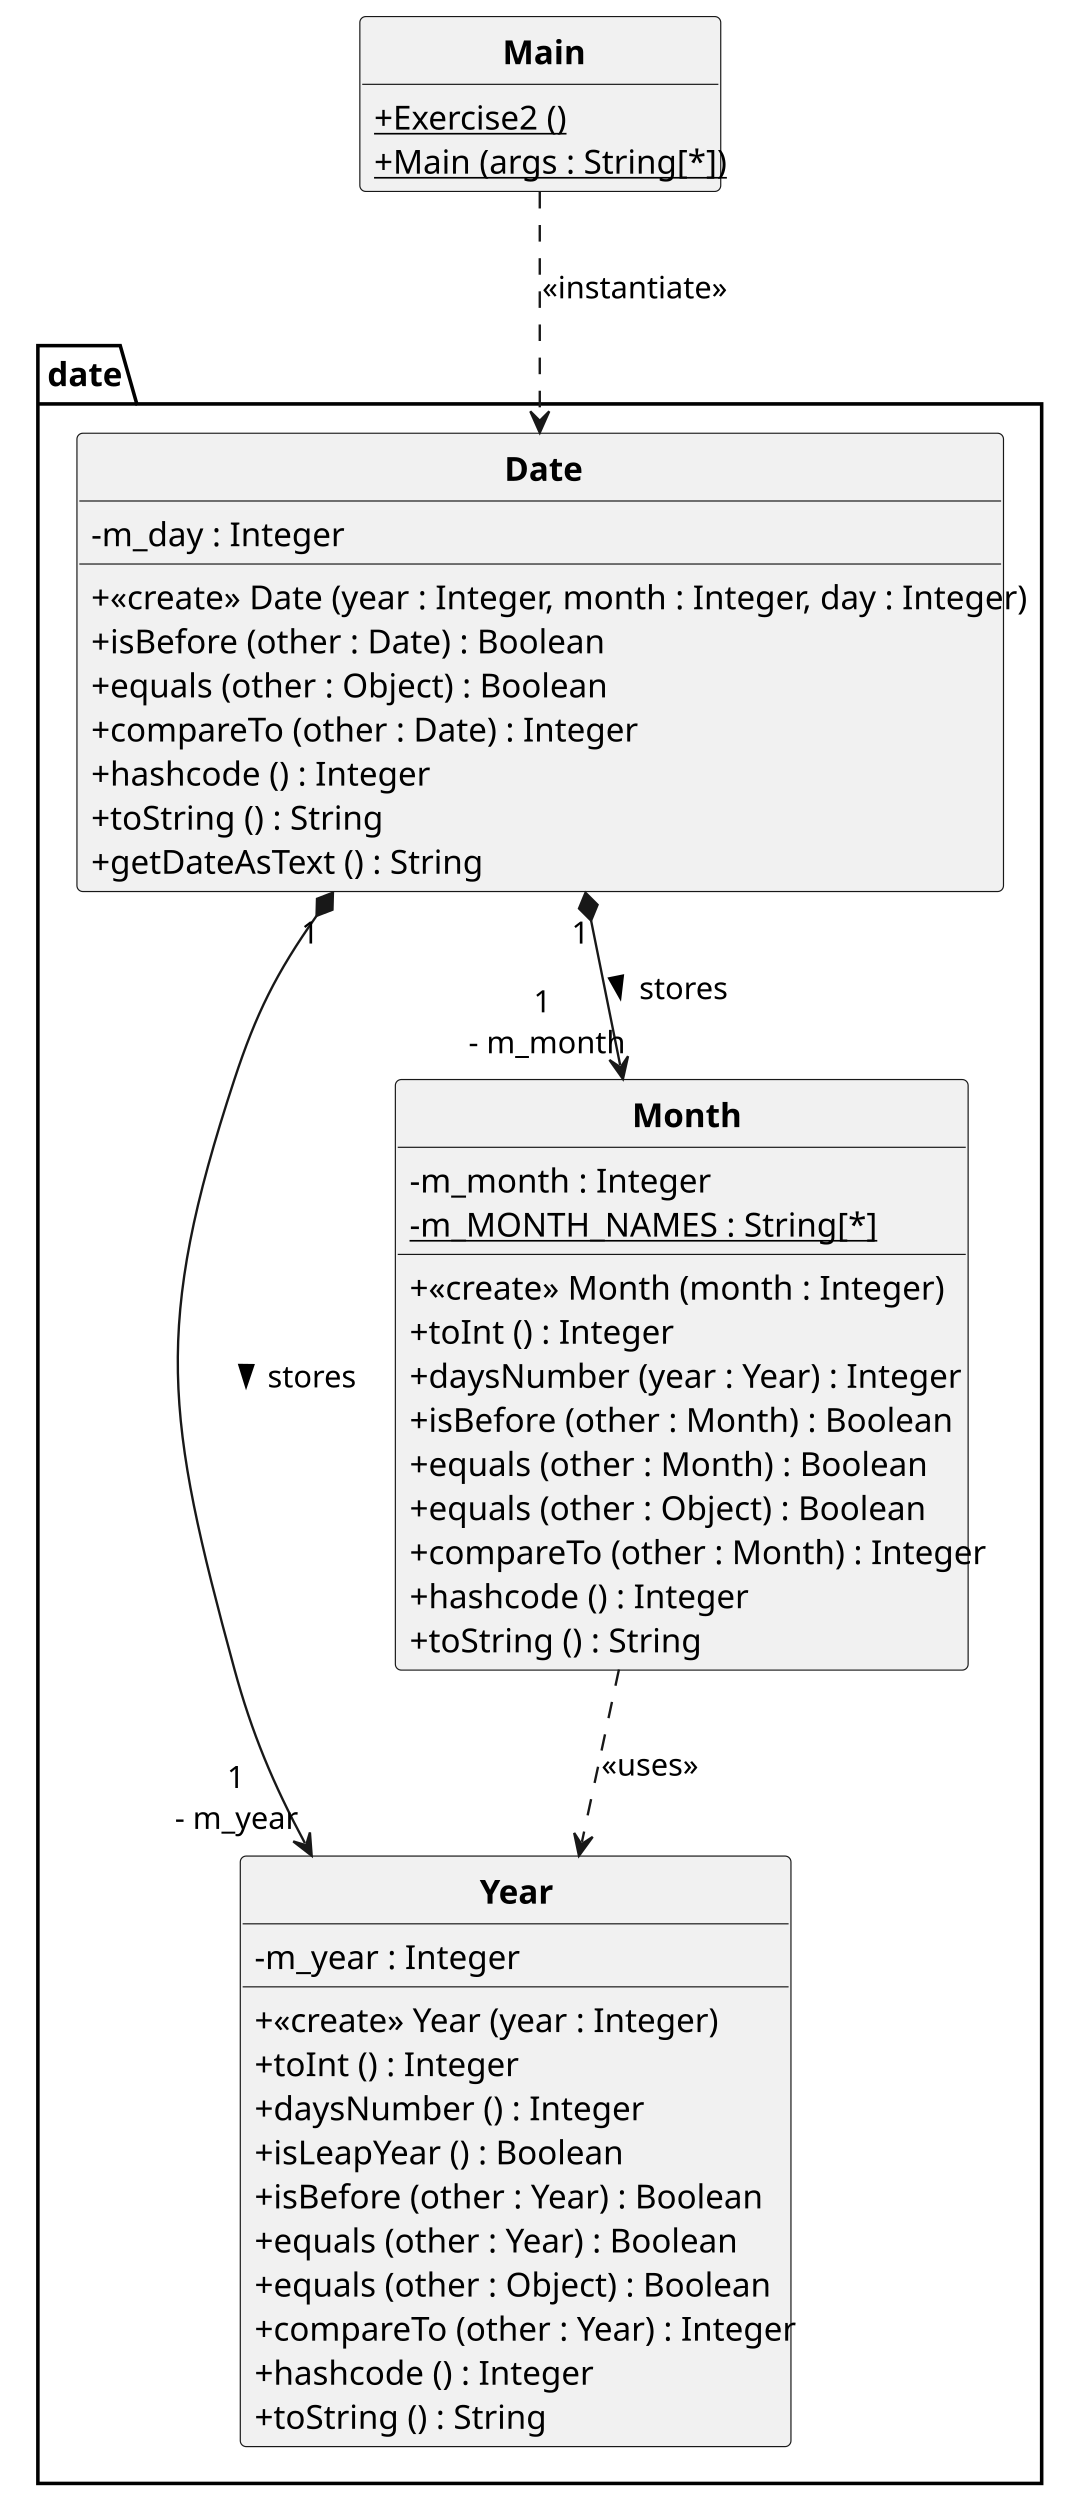
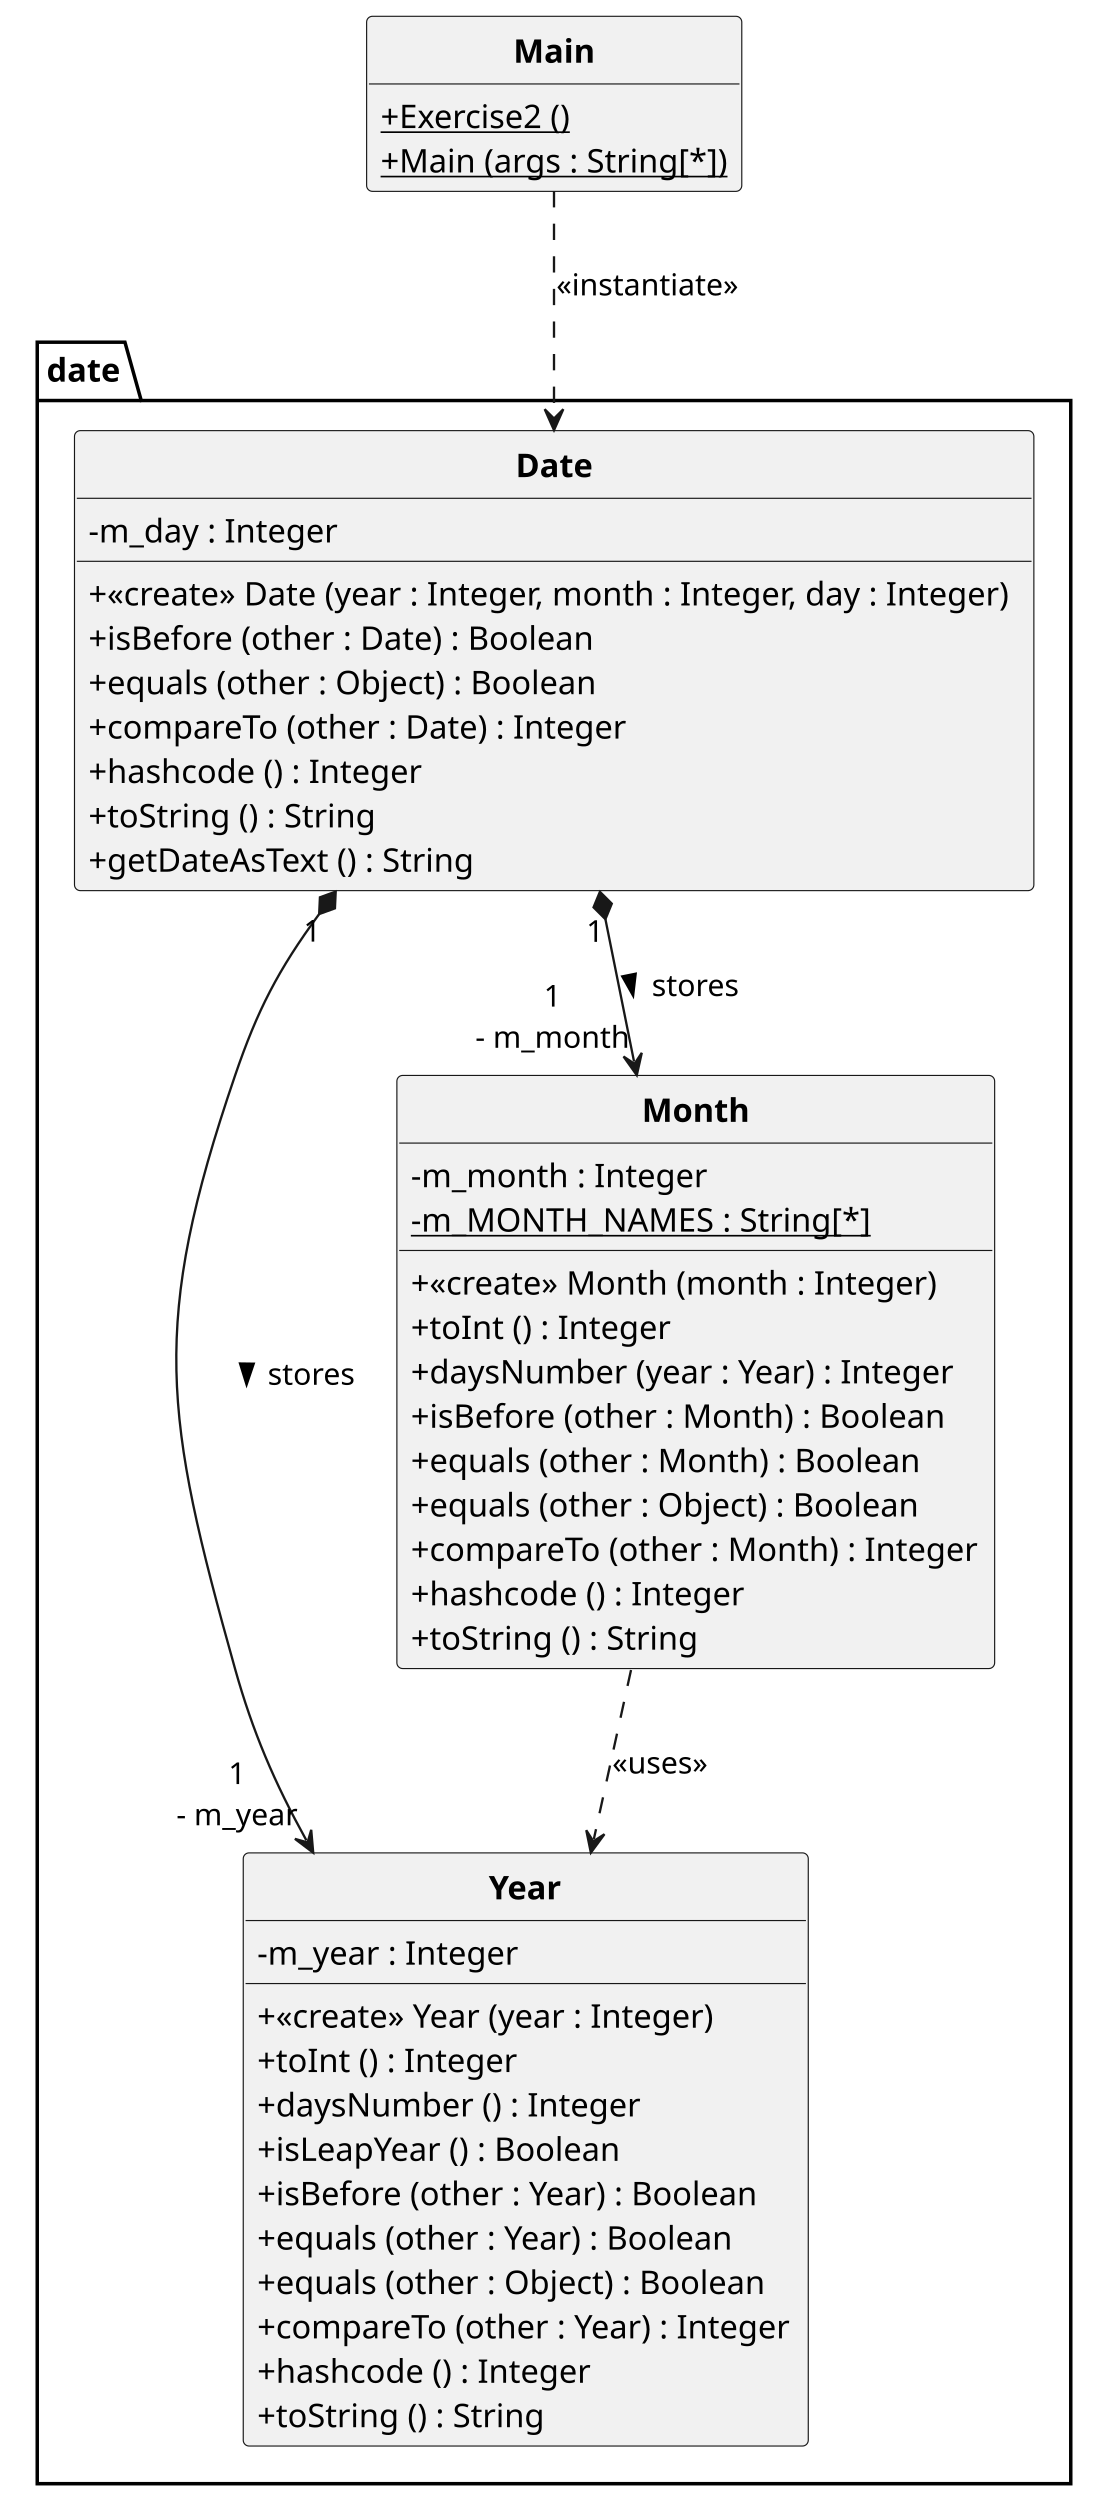
- <svg xmlns="http://www.w3.org/2000/svg" contentStyleType="text/css" data-diagram-type="CLASS" height="1056px" preserveAspectRatio="none" style="width:457px;height:1056px;background:#FFFFFF;" version="1.1" viewBox="0 0 457 1056" width="457px" zoomAndPan="magnify">
+ <svg xmlns="http://www.w3.org/2000/svg" contentStyleType="text/css" data-diagram-type="CLASS" height="1074px" preserveAspectRatio="none" style="width:477px;height:1074px;background:#FFFFFF;" version="1.1" viewBox="0 0 477 1074" width="477px" zoomAndPan="magnify">
  <defs />
  <g>
    <g class="cluster" data-entity="date" data-uid="ent0002" id="cluster_date">
-       <polygon fill="none" points="16,146,50.786,146,57.786,170.621,440,170.621,440,1049,16,1049,16,146" style="stroke:#000000;stroke-width:1.5;" />
-       <line style="stroke:#000000;stroke-width:1.5;" x1="16" x2="57.786" y1="170.621" y2="170.621" />
-       <text fill="#000000" font-family="sans-serif" font-size="14" font-weight="bold" lengthAdjust="spacing" textLength="28.786" x="20" y="163.107">date</text>
+       <polygon fill="none" points="16,147,53.668,147,60.668,172.068,460,172.068,460,1067,16,1067,16,147" style="stroke:#000000;stroke-width:1.5;" />
+       <line style="stroke:#000000;stroke-width:1.5;" x1="16" x2="60.668" y1="172.068" y2="172.068" />
+       <text fill="#000000" font-family="sans-serif" font-size="14" font-weight="bold" lengthAdjust="spacing" textLength="31.668" x="20" y="163.966">date</text>
    </g>
    <g class="entity" data-entity="Year" data-source-line="9" data-uid="ent0003" id="entity_Year">
-       <rect fill="#F1F1F1" height="249.453" rx="2.5" ry="2.5" style="stroke:#181818;stroke-width:0.5;" width="232.602" x="101.5" y="784" />
-       <text fill="#000000" font-family="sans-serif" font-size="14" font-weight="bold" lengthAdjust="spacing" textLength="30.358" x="202.622" y="804.107">Year</text>
-       <line style="stroke:#181818;stroke-width:0.5;" x1="102.5" x2="333.103" y1="812.621" y2="812.621" />
-       <text fill="#000000" font-family="sans-serif" font-size="14" lengthAdjust="spacing" textLength="106.6" x="107.5" y="831.729">-m_year : Integer</text>
-       <line style="stroke:#181818;stroke-width:0.5;" x1="102.5" x2="333.103" y1="839.242" y2="839.242" />
-       <text fill="#000000" font-family="sans-serif" font-size="14" lengthAdjust="spacing" textLength="191.823" x="107.5" y="858.35">+«create» Year (year : Integer)</text>
-       <text fill="#000000" font-family="sans-serif" font-size="14" lengthAdjust="spacing" textLength="103.886" x="107.5" y="876.971">+toInt () : Integer</text>
-       <text fill="#000000" font-family="sans-serif" font-size="14" lengthAdjust="spacing" textLength="156.01" x="107.5" y="895.592">+daysNumber () : Integer</text>
-       <text fill="#000000" font-family="sans-serif" font-size="14" lengthAdjust="spacing" textLength="155.265" x="107.5" y="914.213">+isLeapYear () : Boolean</text>
-       <text fill="#000000" font-family="sans-serif" font-size="14" lengthAdjust="spacing" textLength="208.947" x="107.5" y="932.834">+isBefore (other : Year) : Boolean</text>
-       <text fill="#000000" font-family="sans-serif" font-size="14" lengthAdjust="spacing" textLength="198.844" x="107.5" y="951.455">+equals (other : Year) : Boolean</text>
-       <text fill="#000000" font-family="sans-serif" font-size="14" lengthAdjust="spacing" textLength="209.733" x="107.5" y="970.076">+equals (other : Object) : Boolean</text>
-       <text fill="#000000" font-family="sans-serif" font-size="14" lengthAdjust="spacing" textLength="220.602" x="107.5" y="988.697">+compareTo (other : Year) : Integer</text>
-       <text fill="#000000" font-family="sans-serif" font-size="14" lengthAdjust="spacing" textLength="137.361" x="107.5" y="1007.318">+hashcode () : Integer</text>
-       <text fill="#000000" font-family="sans-serif" font-size="14" lengthAdjust="spacing" textLength="117.879" x="107.5" y="1025.939">+toString () : String</text>
+       <rect fill="#F1F1F1" height="254.815" rx="2.5" ry="2.5" style="stroke:#181818;stroke-width:0.5;" width="242.733" x="104.5" y="796" />
+       <text fill="#000000" font-family="sans-serif" font-size="14" font-weight="bold" lengthAdjust="spacing" textLength="31.822" x="209.956" y="815.966">Year</text>
+       <line style="stroke:#181818;stroke-width:0.5;" x1="105.5" x2="346.233" y1="825.068" y2="825.068" />
+       <text fill="#000000" font-family="sans-serif" font-size="14" lengthAdjust="spacing" textLength="112.154" x="110.5" y="844.034">-m_year : Integer</text>
+       <line style="stroke:#181818;stroke-width:0.5;" x1="105.5" x2="346.233" y1="852.136" y2="852.136" />
+       <text fill="#000000" font-family="sans-serif" font-size="14" lengthAdjust="spacing" textLength="196.937" x="110.5" y="871.102">+«create» Year (year : Integer)</text>
+       <text fill="#000000" font-family="sans-serif" font-size="14" lengthAdjust="spacing" textLength="111.692" x="110.5" y="890.17">+toInt () : Integer</text>
+       <text fill="#000000" font-family="sans-serif" font-size="14" lengthAdjust="spacing" textLength="164.695" x="110.5" y="909.238">+daysNumber () : Integer</text>
+       <text fill="#000000" font-family="sans-serif" font-size="14" lengthAdjust="spacing" textLength="156.603" x="110.5" y="928.306">+isLeapYear () : Boolean</text>
+       <text fill="#000000" font-family="sans-serif" font-size="14" lengthAdjust="spacing" textLength="215.753" x="110.5" y="947.373">+isBefore (other : Year) : Boolean</text>
+       <text fill="#000000" font-family="sans-serif" font-size="14" lengthAdjust="spacing" textLength="204.805" x="110.5" y="966.441">+equals (other : Year) : Boolean</text>
+       <text fill="#000000" font-family="sans-serif" font-size="14" lengthAdjust="spacing" textLength="218.175" x="110.5" y="985.509">+equals (other : Object) : Boolean</text>
+       <text fill="#000000" font-family="sans-serif" font-size="14" lengthAdjust="spacing" textLength="230.733" x="110.5" y="1004.577">+compareTo (other : Year) : Integer</text>
+       <text fill="#000000" font-family="sans-serif" font-size="14" lengthAdjust="spacing" textLength="143.275" x="110.5" y="1023.645">+hashcode () : Integer</text>
+       <text fill="#000000" font-family="sans-serif" font-size="14" lengthAdjust="spacing" textLength="123.395" x="110.5" y="1042.713">+toString () : String</text>
    </g>
    <g class="entity" data-entity="Month" data-source-line="24" data-uid="ent0004" id="entity_Month">
-       <rect fill="#F1F1F1" height="249.453" rx="2.5" ry="2.5" style="stroke:#181818;stroke-width:0.5;" width="241.94" x="167" y="456" />
-       <text fill="#000000" font-family="sans-serif" font-size="14" font-weight="bold" lengthAdjust="spacing" textLength="41.98" x="266.981" y="476.107">Month</text>
-       <line style="stroke:#181818;stroke-width:0.5;" x1="168" x2="407.94" y1="484.621" y2="484.621" />
-       <text fill="#000000" font-family="sans-serif" font-size="14" lengthAdjust="spacing" textLength="118.275" x="173" y="503.728">-m_month : Integer</text>
-       <text fill="#000000" font-family="sans-serif" font-size="14" lengthAdjust="spacing" text-decoration="underline" textLength="194.476" x="173" y="522.35">-m_MONTH_NAMES : String[*]</text>
-       <line style="stroke:#181818;stroke-width:0.5;" x1="168" x2="407.94" y1="529.863" y2="529.863" />
-       <text fill="#000000" font-family="sans-serif" font-size="14" lengthAdjust="spacing" textLength="212.837" x="173" y="548.971">+«create» Month (month : Integer)</text>
-       <text fill="#000000" font-family="sans-serif" font-size="14" lengthAdjust="spacing" textLength="103.886" x="173" y="567.592">+toInt () : Integer</text>
-       <text fill="#000000" font-family="sans-serif" font-size="14" lengthAdjust="spacing" textLength="224.485" x="173" y="586.213">+daysNumber (year : Year) : Integer</text>
-       <text fill="#000000" font-family="sans-serif" font-size="14" lengthAdjust="spacing" textLength="218.285" x="173" y="604.834">+isBefore (other : Month) : Boolean</text>
-       <text fill="#000000" font-family="sans-serif" font-size="14" lengthAdjust="spacing" textLength="208.182" x="173" y="623.455">+equals (other : Month) : Boolean</text>
-       <text fill="#000000" font-family="sans-serif" font-size="14" lengthAdjust="spacing" textLength="209.733" x="173" y="642.076">+equals (other : Object) : Boolean</text>
-       <text fill="#000000" font-family="sans-serif" font-size="14" lengthAdjust="spacing" textLength="229.94" x="173" y="660.697">+compareTo (other : Month) : Integer</text>
-       <text fill="#000000" font-family="sans-serif" font-size="14" lengthAdjust="spacing" textLength="137.361" x="173" y="679.318">+hashcode () : Integer</text>
-       <text fill="#000000" font-family="sans-serif" font-size="14" lengthAdjust="spacing" textLength="117.879" x="173" y="697.939">+toString () : String</text>
+       <rect fill="#F1F1F1" height="254.815" rx="2.5" ry="2.5" style="stroke:#181818;stroke-width:0.5;" width="256.803" x="170.5" y="462" />
+       <text fill="#000000" font-family="sans-serif" font-size="14" font-weight="bold" lengthAdjust="spacing" textLength="46.34" x="275.732" y="481.966">Month</text>
+       <line style="stroke:#181818;stroke-width:0.5;" x1="171.5" x2="426.303" y1="491.068" y2="491.068" />
+       <text fill="#000000" font-family="sans-serif" font-size="14" lengthAdjust="spacing" textLength="127.4" x="176.5" y="510.034">-m_month : Integer</text>
+       <text fill="#000000" font-family="sans-serif" font-size="14" lengthAdjust="spacing" text-decoration="underline" textLength="197.567" x="176.5" y="529.102">-m_MONTH_NAMES : String[*]</text>
+       <line style="stroke:#181818;stroke-width:0.5;" x1="171.5" x2="426.303" y1="537.204" y2="537.204" />
+       <text fill="#000000" font-family="sans-serif" font-size="14" lengthAdjust="spacing" textLength="226.253" x="176.5" y="556.17">+«create» Month (month : Integer)</text>
+       <text fill="#000000" font-family="sans-serif" font-size="14" lengthAdjust="spacing" textLength="111.692" x="176.5" y="575.238">+toInt () : Integer</text>
+       <text fill="#000000" font-family="sans-serif" font-size="14" lengthAdjust="spacing" textLength="233.855" x="176.5" y="594.306">+daysNumber (year : Year) : Integer</text>
+       <text fill="#000000" font-family="sans-serif" font-size="14" lengthAdjust="spacing" textLength="229.823" x="176.5" y="613.373">+isBefore (other : Month) : Boolean</text>
+       <text fill="#000000" font-family="sans-serif" font-size="14" lengthAdjust="spacing" textLength="218.875" x="176.5" y="632.441">+equals (other : Month) : Boolean</text>
+       <text fill="#000000" font-family="sans-serif" font-size="14" lengthAdjust="spacing" textLength="218.175" x="176.5" y="651.509">+equals (other : Object) : Boolean</text>
+       <text fill="#000000" font-family="sans-serif" font-size="14" lengthAdjust="spacing" textLength="244.803" x="176.5" y="670.577">+compareTo (other : Month) : Integer</text>
+       <text fill="#000000" font-family="sans-serif" font-size="14" lengthAdjust="spacing" textLength="143.275" x="176.5" y="689.645">+hashcode () : Integer</text>
+       <text fill="#000000" font-family="sans-serif" font-size="14" lengthAdjust="spacing" textLength="123.395" x="176.5" y="708.713">+toString () : String</text>
    </g>
    <g class="entity" data-entity="Date" data-source-line="39" data-uid="ent0005" id="entity_Date">
-       <rect fill="#F1F1F1" height="193.59" rx="2.5" ry="2.5" style="stroke:#181818;stroke-width:0.5;" width="391.374" x="32.5" y="183" />
-       <text fill="#000000" font-family="sans-serif" font-size="14" font-weight="bold" lengthAdjust="spacing" textLength="30.345" x="213.015" y="203.107">Date</text>
-       <line style="stroke:#181818;stroke-width:0.5;" x1="33.5" x2="422.874" y1="211.621" y2="211.621" />
-       <text fill="#000000" font-family="sans-serif" font-size="14" lengthAdjust="spacing" textLength="101.938" x="38.5" y="230.728">-m_day : Integer</text>
-       <line style="stroke:#181818;stroke-width:0.5;" x1="33.5" x2="422.874" y1="238.242" y2="238.242" />
-       <text fill="#000000" font-family="sans-serif" font-size="14" lengthAdjust="spacing" textLength="379.374" x="38.5" y="257.35">+«create» Date (year : Integer, month : Integer, day : Integer)</text>
-       <text fill="#000000" font-family="sans-serif" font-size="14" lengthAdjust="spacing" textLength="208.947" x="38.5" y="275.971">+isBefore (other : Date) : Boolean</text>
-       <text fill="#000000" font-family="sans-serif" font-size="14" lengthAdjust="spacing" textLength="209.733" x="38.5" y="294.592">+equals (other : Object) : Boolean</text>
-       <text fill="#000000" font-family="sans-serif" font-size="14" lengthAdjust="spacing" textLength="220.602" x="38.5" y="313.213">+compareTo (other : Date) : Integer</text>
-       <text fill="#000000" font-family="sans-serif" font-size="14" lengthAdjust="spacing" textLength="137.361" x="38.5" y="331.834">+hashcode () : Integer</text>
-       <text fill="#000000" font-family="sans-serif" font-size="14" lengthAdjust="spacing" textLength="117.879" x="38.5" y="350.455">+toString () : String</text>
-       <text fill="#000000" font-family="sans-serif" font-size="14" lengthAdjust="spacing" textLength="162.231" x="38.5" y="369.076">+getDateAsText () : String</text>
+       <rect fill="#F1F1F1" height="197.611" rx="2.5" ry="2.5" style="stroke:#181818;stroke-width:0.5;" width="412.147" x="32" y="185" />
+       <text fill="#000000" font-family="sans-serif" font-size="14" font-weight="bold" lengthAdjust="spacing" textLength="33.166" x="221.49" y="204.966">Date</text>
+       <line style="stroke:#181818;stroke-width:0.5;" x1="33" x2="443.147" y1="214.068" y2="214.068" />
+       <text fill="#000000" font-family="sans-serif" font-size="14" lengthAdjust="spacing" textLength="107.086" x="38" y="233.034">-m_day : Integer</text>
+       <line style="stroke:#181818;stroke-width:0.5;" x1="33" x2="443.147" y1="241.136" y2="241.136" />
+       <text fill="#000000" font-family="sans-serif" font-size="14" lengthAdjust="spacing" textLength="400.147" x="38" y="260.102">+«create» Date (year : Integer, month : Integer, day : Integer)</text>
+       <text fill="#000000" font-family="sans-serif" font-size="14" lengthAdjust="spacing" textLength="217.321" x="38" y="279.17">+isBefore (other : Date) : Boolean</text>
+       <text fill="#000000" font-family="sans-serif" font-size="14" lengthAdjust="spacing" textLength="218.175" x="38" y="298.238">+equals (other : Object) : Boolean</text>
+       <text fill="#000000" font-family="sans-serif" font-size="14" lengthAdjust="spacing" textLength="232.301" x="38" y="317.305">+compareTo (other : Date) : Integer</text>
+       <text fill="#000000" font-family="sans-serif" font-size="14" lengthAdjust="spacing" textLength="143.275" x="38" y="336.373">+hashcode () : Integer</text>
+       <text fill="#000000" font-family="sans-serif" font-size="14" lengthAdjust="spacing" textLength="123.395" x="38" y="355.441">+toString () : String</text>
+       <text fill="#000000" font-family="sans-serif" font-size="14" lengthAdjust="spacing" textLength="166.851" x="38" y="374.509">+getDateAsText () : String</text>
    </g>
    <g class="entity" data-entity="Main" data-source-line="56" data-uid="ent0009" id="entity_Main">
-       <rect fill="#F1F1F1" height="73.863" rx="2.5" ry="2.5" style="stroke:#181818;stroke-width:0.5;" width="152.438" x="152" y="7" />
-       <text fill="#000000" font-family="sans-serif" font-size="14" font-weight="bold" lengthAdjust="spacing" textLength="31.89" x="212.274" y="27.107">Main</text>
-       <line style="stroke:#181818;stroke-width:0.5;" x1="153" x2="303.438" y1="35.621" y2="35.621" />
-       <text fill="#000000" font-family="sans-serif" font-size="14" lengthAdjust="spacing" text-decoration="underline" textLength="82.858" x="158" y="54.728">+Exercise2 ()</text>
-       <text fill="#000000" font-family="sans-serif" font-size="14" lengthAdjust="spacing" text-decoration="underline" textLength="140.438" x="158" y="73.35">+Main (args : String[*])</text>
+       <rect fill="#F1F1F1" height="75.204" rx="2.5" ry="2.5" style="stroke:#181818;stroke-width:0.5;" width="161.169" x="157.5" y="7" />
+       <text fill="#000000" font-family="sans-serif" font-size="14" font-weight="bold" lengthAdjust="spacing" textLength="35.126" x="220.522" y="26.966">Main</text>
+       <line style="stroke:#181818;stroke-width:0.5;" x1="158.5" x2="317.669" y1="36.068" y2="36.068" />
+       <text fill="#000000" font-family="sans-serif" font-size="14" lengthAdjust="spacing" text-decoration="underline" textLength="81.858" x="163.5" y="55.034">+Exercise2 ()</text>
+       <text fill="#000000" font-family="sans-serif" font-size="14" lengthAdjust="spacing" text-decoration="underline" textLength="149.169" x="163.5" y="74.102">+Main (args : String[*])</text>
    </g>
    <g class="link" data-entity-1="Date" data-entity-2="Year" data-source-line="51" data-uid="lnk6" id="link_Date_Year">
-       <path codeLine="51" d="M133.704,386.859 C116.634,411.009 108.14,428.21 99,456 C64.44,561.13 69.95,598.22 99,705 C106.31,731.85 115.339,753.495 128.809,778.555" fill="none" id="Date-Year" style="stroke:#181818;stroke-width:1;" />
-       <polygon fill="#181818" points="140.63,377.06,133.9,379.651,133.704,386.859,140.433,384.268,140.63,377.06" style="stroke:#181818;stroke-width:1;" />
-       <polygon fill="#181818" points="131.65,783.84,130.912,774.019,129.283,779.436,123.866,777.806,131.65,783.84" style="stroke:#181818;stroke-width:1;" />
-       <polygon fill="#000000" points="103.938,585.645,106.989,576.638,101.112,576.564,103.938,585.645" style="stroke:#000000;stroke-width:1;" />
-       <text fill="#000000" font-family="sans-serif" font-size="13" lengthAdjust="spacing" textLength="35.401" x="113" y="586.028">stores</text>
-       <text fill="#000000" font-family="sans-serif" font-size="13" lengthAdjust="spacing" textLength="7.23" x="127.236" y="398.535">1</text>
-       <text fill="#000000" font-family="sans-serif" font-size="13" lengthAdjust="spacing" textLength="7.23" x="95.885" y="755.24">1</text>
-       <text fill="#000000" font-family="sans-serif" font-size="13" lengthAdjust="spacing" textLength="51.289" x="73.855" y="772.531">- m_year</text>
+       <path codeLine="51" d="M137.11,392.687 C119.4,416.767 110.55,434.05 101,462 C64.35,569.24 70.42,607.87 101,717 C108.55,743.94 117.808,765.608 131.648,790.658" fill="none" id="Date-Year" style="stroke:#181818;stroke-width:1;" />
+       <polygon fill="#181818" points="144.22,383.02,137.443,385.484,137.11,392.687,143.887,390.223,144.22,383.02" style="stroke:#181818;stroke-width:1;" />
+       <polygon fill="#181818" points="134.55,795.91,133.699,786.098,132.132,791.534,126.697,789.967,134.55,795.91" style="stroke:#181818;stroke-width:1;" />
+       <polygon fill="#000000" points="105.931,594.852,108.994,585.849,103.117,585.768,105.931,594.852" style="stroke:#000000;stroke-width:1;" />
+       <text fill="#000000" font-family="sans-serif" font-size="13" lengthAdjust="spacing" textLength="37.713" x="115" y="594.897">stores</text>
+       <text fill="#000000" font-family="sans-serif" font-size="13" lengthAdjust="spacing" textLength="7.436" x="130.39" y="404.515">1</text>
+       <text fill="#000000" font-family="sans-serif" font-size="13" lengthAdjust="spacing" textLength="7.436" x="98.112" y="766.436">1</text>
+       <text fill="#000000" font-family="sans-serif" font-size="13" lengthAdjust="spacing" textLength="52.117" x="75.771" y="784.142">- m_year</text>
    </g>
    <g class="link" data-entity-1="Date" data-entity-2="Month" data-source-line="52" data-uid="lnk7" id="link_Date_Month">
-       <path codeLine="52" d="M249.677,388.854 C254.717,413.904 256.667,423.618 261.947,449.878" fill="none" id="Date-Month" style="stroke:#181818;stroke-width:1;" />
-       <polygon fill="#181818" points="247.31,377.09,244.572,383.761,249.677,388.854,252.415,382.183,247.31,377.09" style="stroke:#181818;stroke-width:1;" />
-       <polygon fill="#181818" points="263.13,455.76,265.277,446.148,262.144,450.858,257.434,447.725,263.13,455.76" style="stroke:#181818;stroke-width:1;" />
-       <polygon fill="#000000" points="261.986,421.547,263.084,412.1,257.321,413.259,261.986,421.547" style="stroke:#000000;stroke-width:1;" />
-       <text fill="#000000" font-family="sans-serif" font-size="13" lengthAdjust="spacing" textLength="35.401" x="270" y="422.028">stores</text>
-       <text fill="#000000" font-family="sans-serif" font-size="13" lengthAdjust="spacing" textLength="7.23" x="241.417" y="398.567">1</text>
-       <text fill="#000000" font-family="sans-serif" font-size="13" lengthAdjust="spacing" textLength="7.23" x="225.356" y="427.598">1</text>
-       <text fill="#000000" font-family="sans-serif" font-size="13" lengthAdjust="spacing" textLength="62.131" x="197.905" y="444.889">- m_month</text>
+       <path codeLine="52" d="M260.086,394.884 C265.136,419.994 267.088,429.708 272.378,456.028" fill="none" id="Date-Month" style="stroke:#181818;stroke-width:1;" />
+       <polygon fill="#181818" points="257.72,383.12,254.982,389.791,260.086,394.884,262.825,388.214,257.72,383.12" style="stroke:#181818;stroke-width:1;" />
+       <polygon fill="#181818" points="273.56,461.91,275.708,452.298,272.575,457.008,267.865,453.875,273.56,461.91" style="stroke:#181818;stroke-width:1;" />
+       <polygon fill="#000000" points="271.985,427.755,273.084,418.308,267.322,419.466,271.985,427.755" style="stroke:#000000;stroke-width:1;" />
+       <text fill="#000000" font-family="sans-serif" font-size="13" lengthAdjust="spacing" textLength="37.713" x="280" y="427.897">stores</text>
+       <text fill="#000000" font-family="sans-serif" font-size="13" lengthAdjust="spacing" textLength="7.436" x="251.871" y="404.623">1</text>
+       <text fill="#000000" font-family="sans-serif" font-size="13" lengthAdjust="spacing" textLength="7.436" x="233.614" y="432.436">1</text>
+       <text fill="#000000" font-family="sans-serif" font-size="13" lengthAdjust="spacing" textLength="66.274" x="204.195" y="450.142">- m_month</text>
    </g>
    <g class="link" data-entity-1="Month" data-entity-2="Year" data-source-line="53" data-uid="lnk8" id="link_Month_Year">
-       <path codeLine="53" d="M261.44,705.21 C255.91,730.97 251.34,752.254 245.81,778.004" fill="none" id="Month-to-Year" style="stroke:#181818;stroke-width:1;stroke-dasharray:7,7;" />
-       <polygon fill="#181818" points="244.55,783.87,250.351,775.91,245.6,778.981,242.529,774.231,244.55,783.87" style="stroke:#181818;stroke-width:1;" />
-       <text fill="#000000" font-family="sans-serif" font-size="13" lengthAdjust="spacing" textLength="41.92" x="254" y="750.028">«uses»</text>
+       <path codeLine="53" d="M271.09,717.44 C265.43,743.16 260.78,764.34 255.12,790.05" fill="none" id="Month-to-Year" style="stroke:#181818;stroke-width:1;stroke-dasharray:7,7;" />
+       <polygon fill="#181818" points="253.83,795.91,259.671,787.981,254.905,791.027,251.858,786.26,253.83,795.91" style="stroke:#181818;stroke-width:1;" />
+       <text fill="#000000" font-family="sans-serif" font-size="13" lengthAdjust="spacing" textLength="41.054" x="263" y="761.897">«uses»</text>
    </g>
    <g class="link" data-entity-1="Main" data-entity-2="Date" data-source-line="62" data-uid="lnk10" id="link_Main_Date">
-       <path codeLine="62" d="M228,81.05 C228,108.23 228,140.84 228,176.75" fill="none" id="Main-to-Date" style="stroke:#181818;stroke-width:1;stroke-dasharray:7,7;" />
-       <polygon fill="#181818" points="228,182.75,232,173.75,228,177.75,224,173.75,228,182.75" style="stroke:#181818;stroke-width:1;" />
-       <text fill="#000000" font-family="sans-serif" font-size="13" lengthAdjust="spacing" textLength="73.722" x="229" y="126.028">«instantiate»</text>
+       <path codeLine="62" d="M238,82.09 C238,109.54 238,142.49 238,178.8" fill="none" id="Main-to-Date" style="stroke:#181818;stroke-width:1;stroke-dasharray:7,7;" />
+       <polygon fill="#181818" points="238,184.8,242,175.8,238,179.8,234,175.8,238,184.8" style="stroke:#181818;stroke-width:1;" />
+       <text fill="#000000" font-family="sans-serif" font-size="13" lengthAdjust="spacing" textLength="78.234" x="239" y="126.897">«instantiate»</text>
    </g>
  </g>
</svg>
